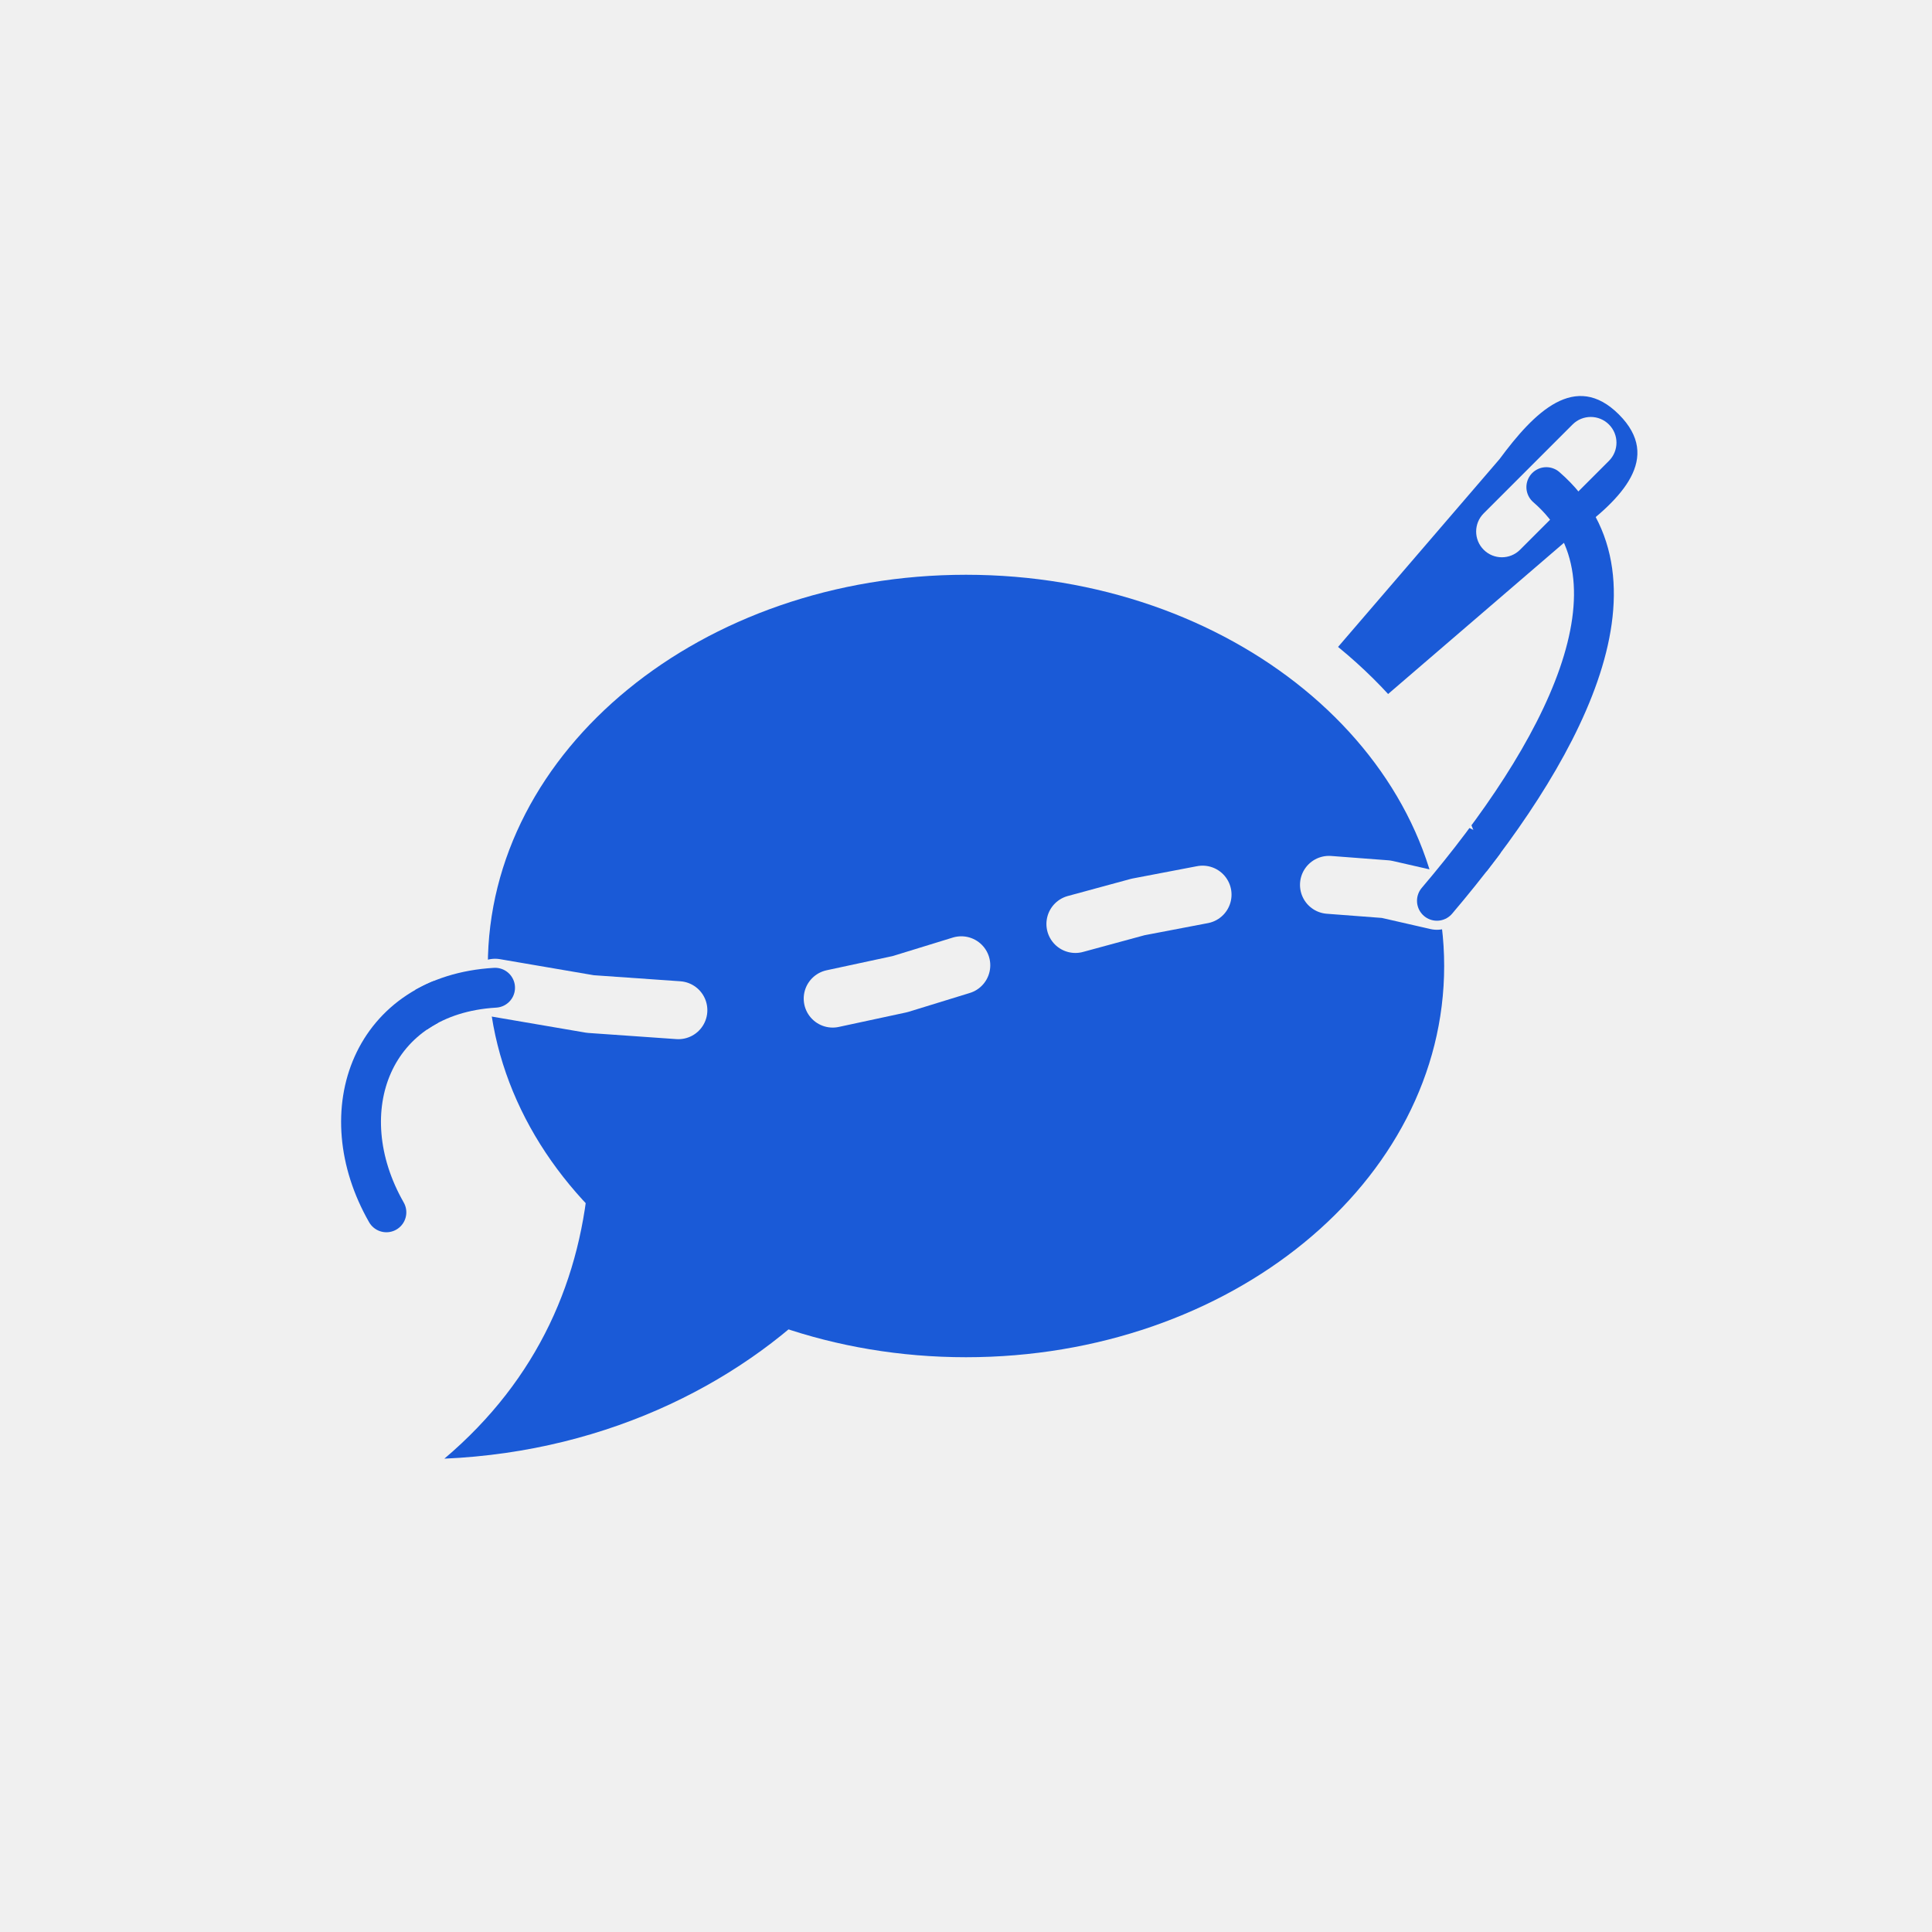
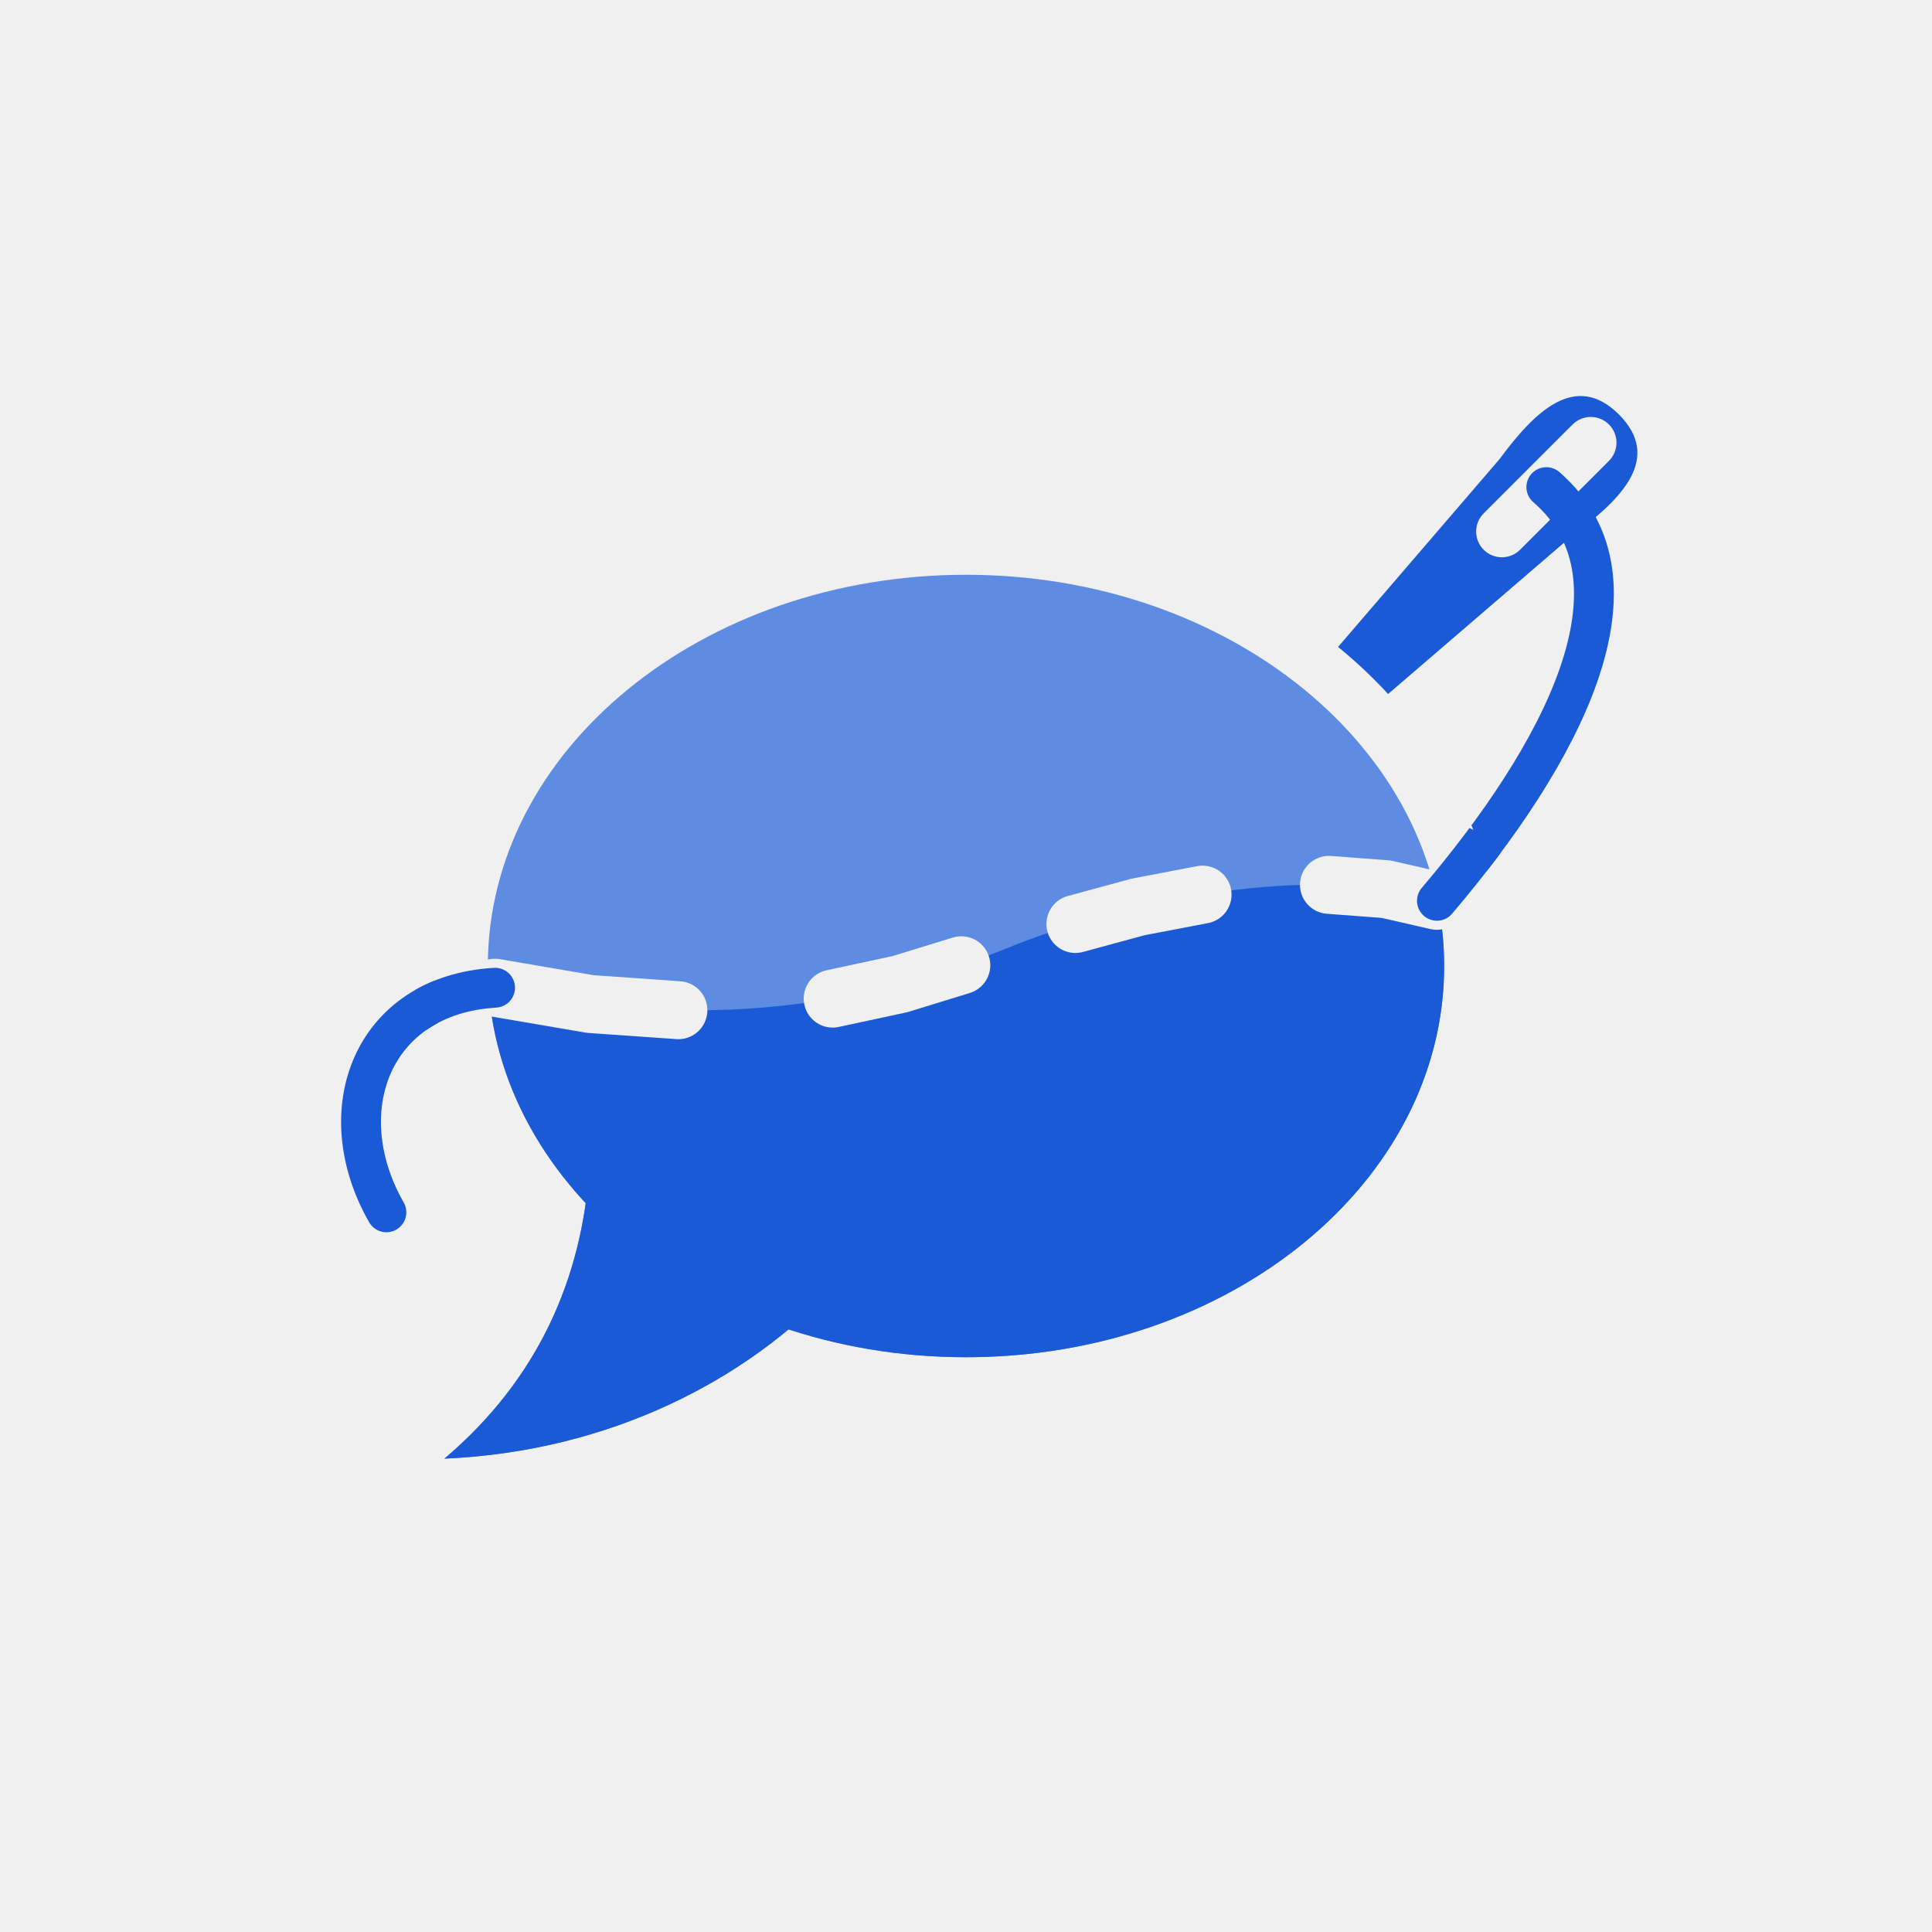
<svg xmlns="http://www.w3.org/2000/svg" viewBox="0 0 432 432">
  <defs>
    <clipPath id="b">
      <ellipse cx="216" cy="206" rx="132" ry="108" />
      <path d="M112,262 C110,292 98,320 72,342 C118,340 156,320 180,294 Z" />
+     </clipPath>
+     <clipPath id="lo">
+       <path d="M86,212 C150,226 196,214 230,200 C266,186 316,178 346,188 L470,188 L470,470 L-20,470 L-20,212 Z" />
    </clipPath>
    <clipPath id="ends">
      <circle cx="86.0" cy="212.0" r="22" />
      <circle cx="346.0" cy="188.0" r="22" />
    </clipPath>
    <mask id="cut" maskUnits="userSpaceOnUse" x="0" y="0" width="432" height="432">
      <rect width="432" height="432" fill="#fff" />
      <g stroke="#000" stroke-width="16" stroke-linecap="round" stroke-linejoin="round">
        <polyline points="86.0,212.0 112.3,216.5 136.6,218.2" fill="none" />
        <polyline points="179.2,215.0 197.8,211.0 214.7,205.8" fill="none" />
        <polyline points="246.2,194.4 263.5,189.7 281.3,186.3" fill="none" />
        <polyline points="316.2,183.6 332.0,184.8 346.0,188.0" fill="none" />
      </g>
    </mask>
    <mask id="behind" maskUnits="userSpaceOnUse" x="0" y="0" width="432" height="432">
      <rect width="432" height="432" fill="#fff" />
      <g fill="#000">
        <ellipse cx="216" cy="206" rx="132" ry="108" />
        <path d="M112,262 C110,292 98,320 72,342 C118,340 156,320 180,294 Z" />
      </g>
      <g fill="none" stroke="#000" stroke-width="30" stroke-linejoin="round">
        <ellipse cx="216" cy="206" rx="132" ry="108" />
        <path d="M112,262 C110,292 98,320 72,342 C118,340 156,320 180,294 Z" />
      </g>
    </mask>
  </defs>
  <g transform="translate(216 216) scale(0.81) translate(-216 -206)">
    <g mask="url(#behind)">
      <g transform="translate(392 58) rotate(135.00)">
        <path d="M-6,0 C-6,-17.0 10,-17.0 26,-14.6 L106.9,-8.5 L152.7,0 L106.9,8.5 L26,14.6 C10,17.0 -6,17.0 -6,0 Z M5,-7.1 H39.7 A7.1,7.1 0 0 1 39.7,7.1 H5 A7.1,7.1 0 0 1 5,-7.1 Z" fill="#1A5AD7" fill-rule="evenodd" />
      </g>
      <path d="M376.2,73.8 C406.2,99.8 380.0,148.0 346.0,188.0" fill="none" stroke="#1A5AD7" stroke-width="11" stroke-linecap="round" />
      <path d="M86.0,212.0 C52.0,214.0 40.0,246.0 56.0,274.0" fill="none" stroke="#1A5AD7" stroke-width="11" stroke-linecap="round" />
    </g>
    <g mask="url(#cut)">
-       <g fill="#1A5AD7">
+       <g fill="#5F8CE3" fill-opacity="1">
+         <ellipse cx="216" cy="206" rx="132" ry="108" />
+         <path d="M112,262 C110,292 98,320 72,342 C118,340 156,320 180,294 Z" />
+       </g>
+       <g clip-path="url(#lo)" fill="#1A5AD7">
        <ellipse cx="216" cy="206" rx="132" ry="108" />
        <path d="M112,262 C110,292 98,320 72,342 C118,340 156,320 180,294 Z" />
      </g>
    </g>
    <g clip-path="url(#ends)">
      <path d="M376.2,73.8 C406.2,99.8 380.0,148.0 346.0,188.0" fill="none" stroke="#1A5AD7" stroke-width="11" stroke-linecap="round" />
      <path d="M86.0,212.0 C52.0,214.0 40.0,246.0 56.0,274.0" fill="none" stroke="#1A5AD7" stroke-width="11" stroke-linecap="round" />
    </g>
  </g>
</svg>
